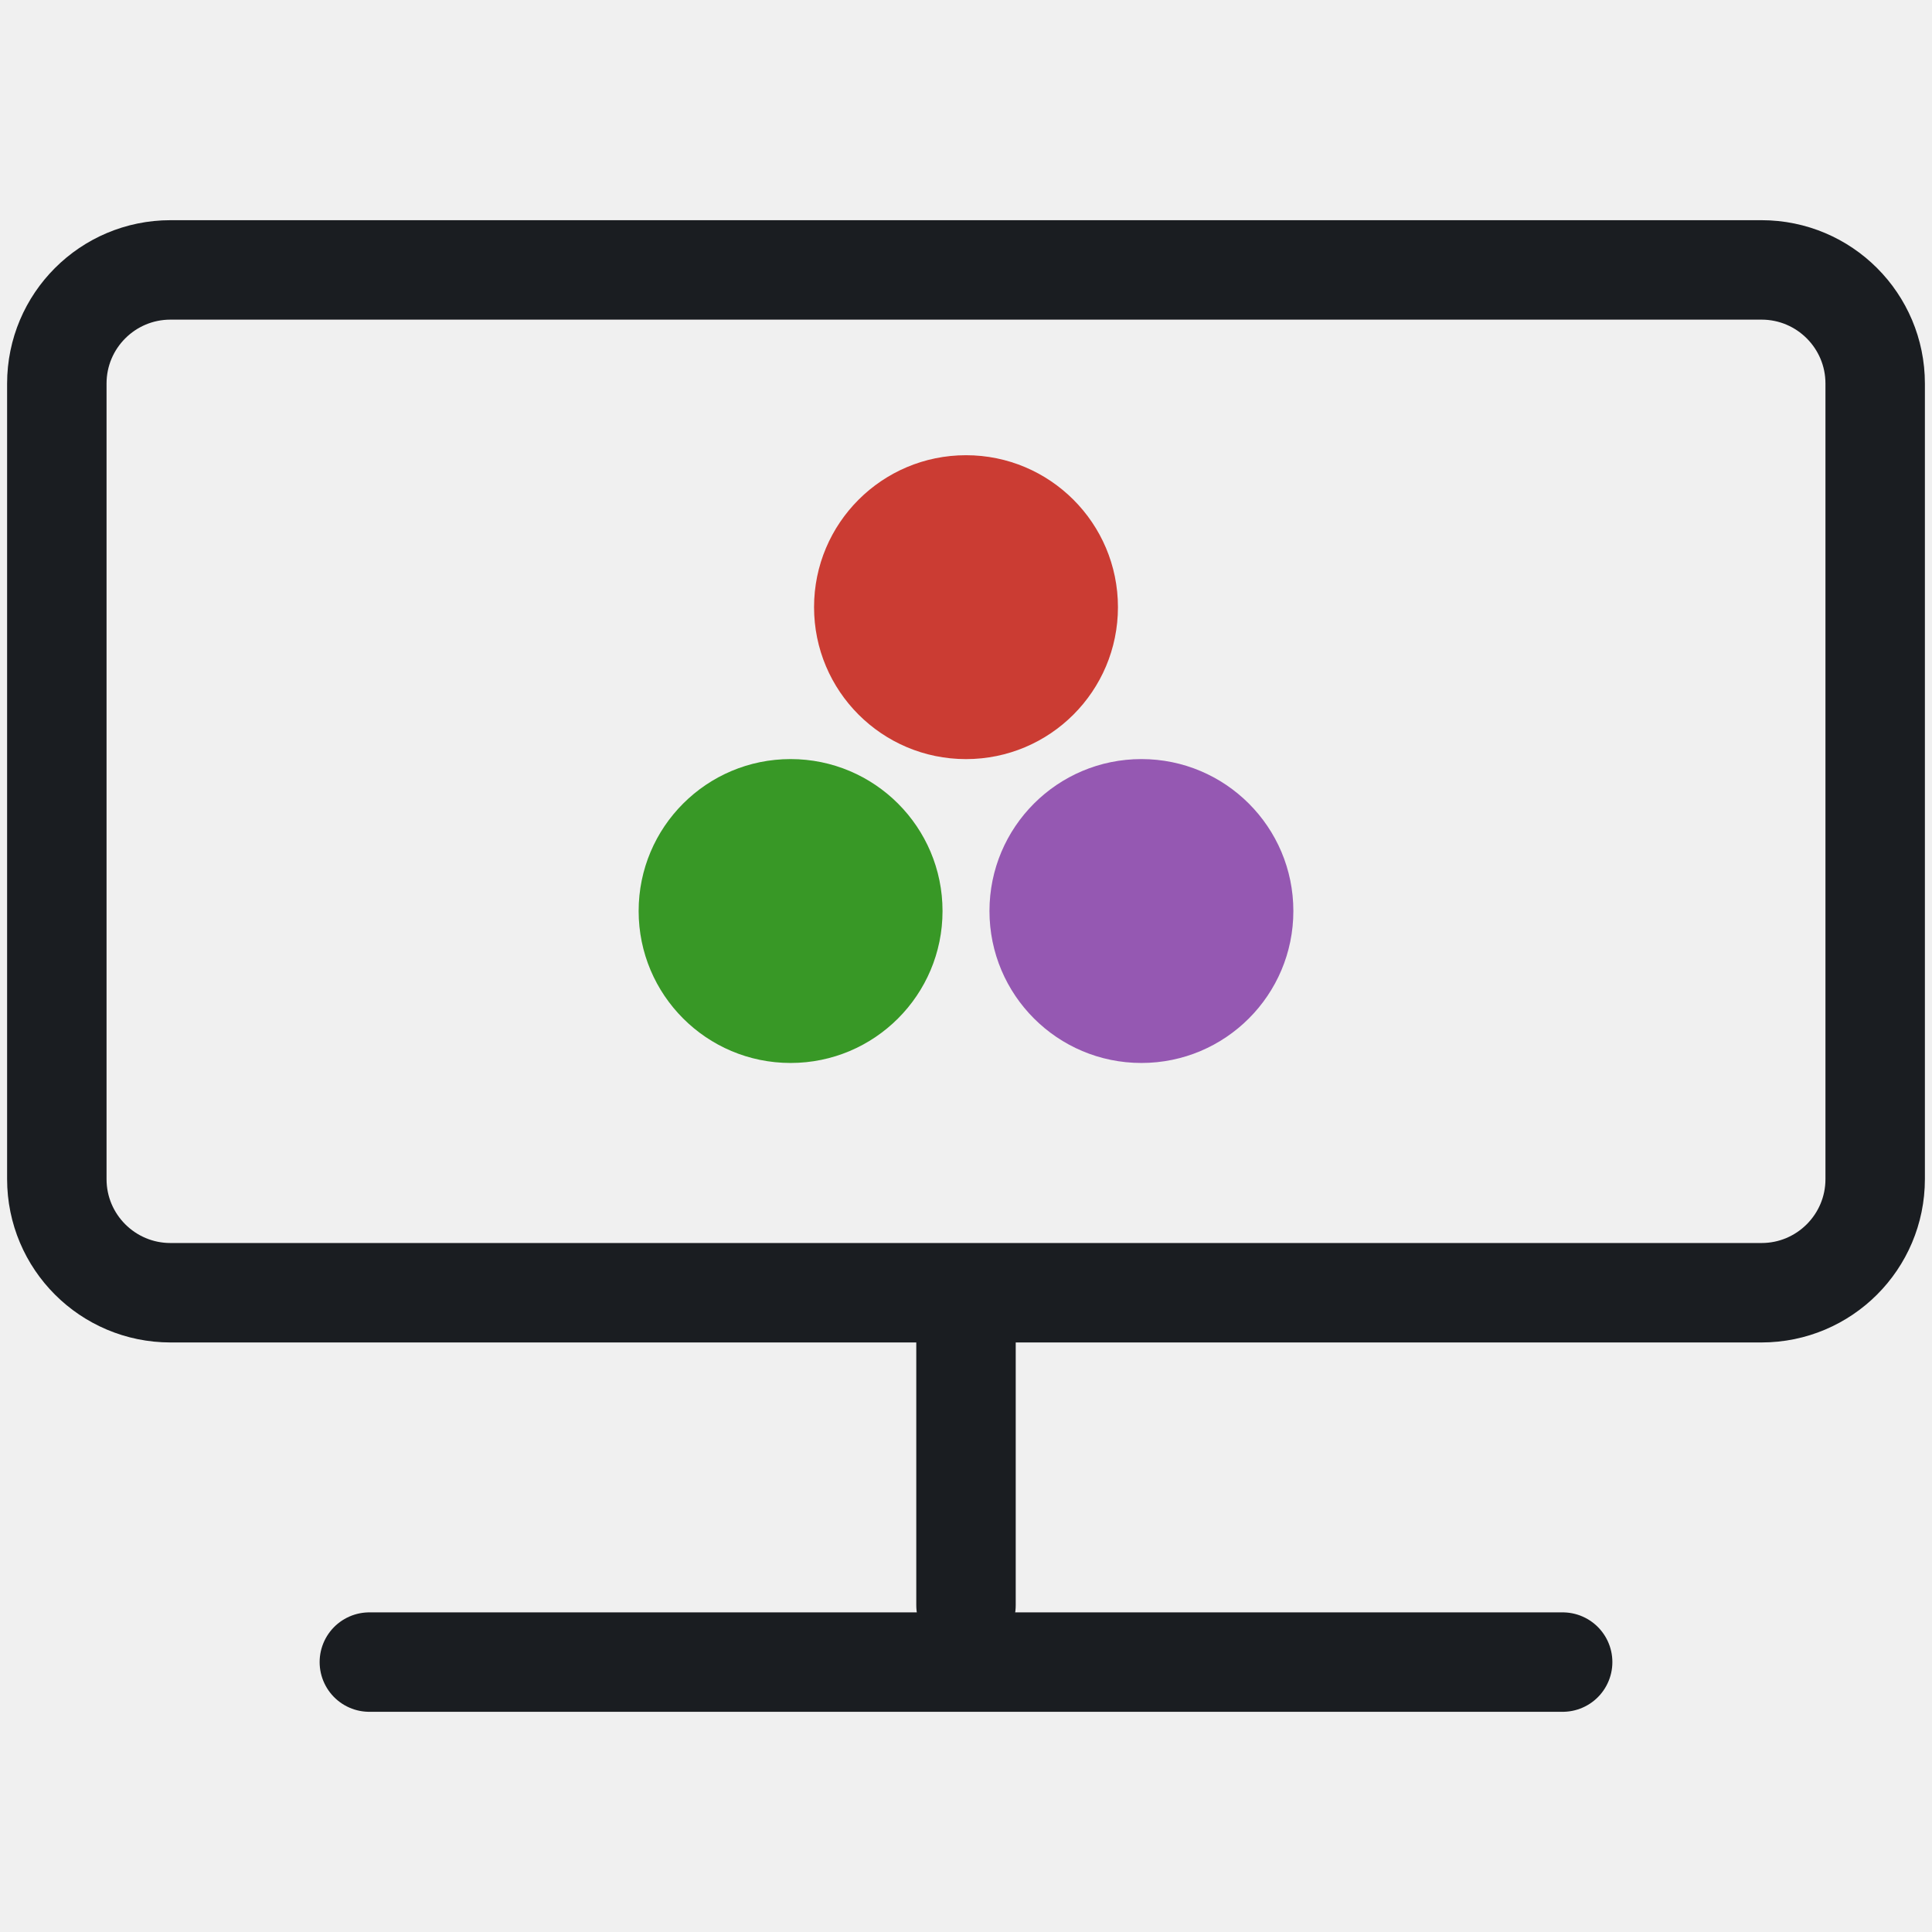
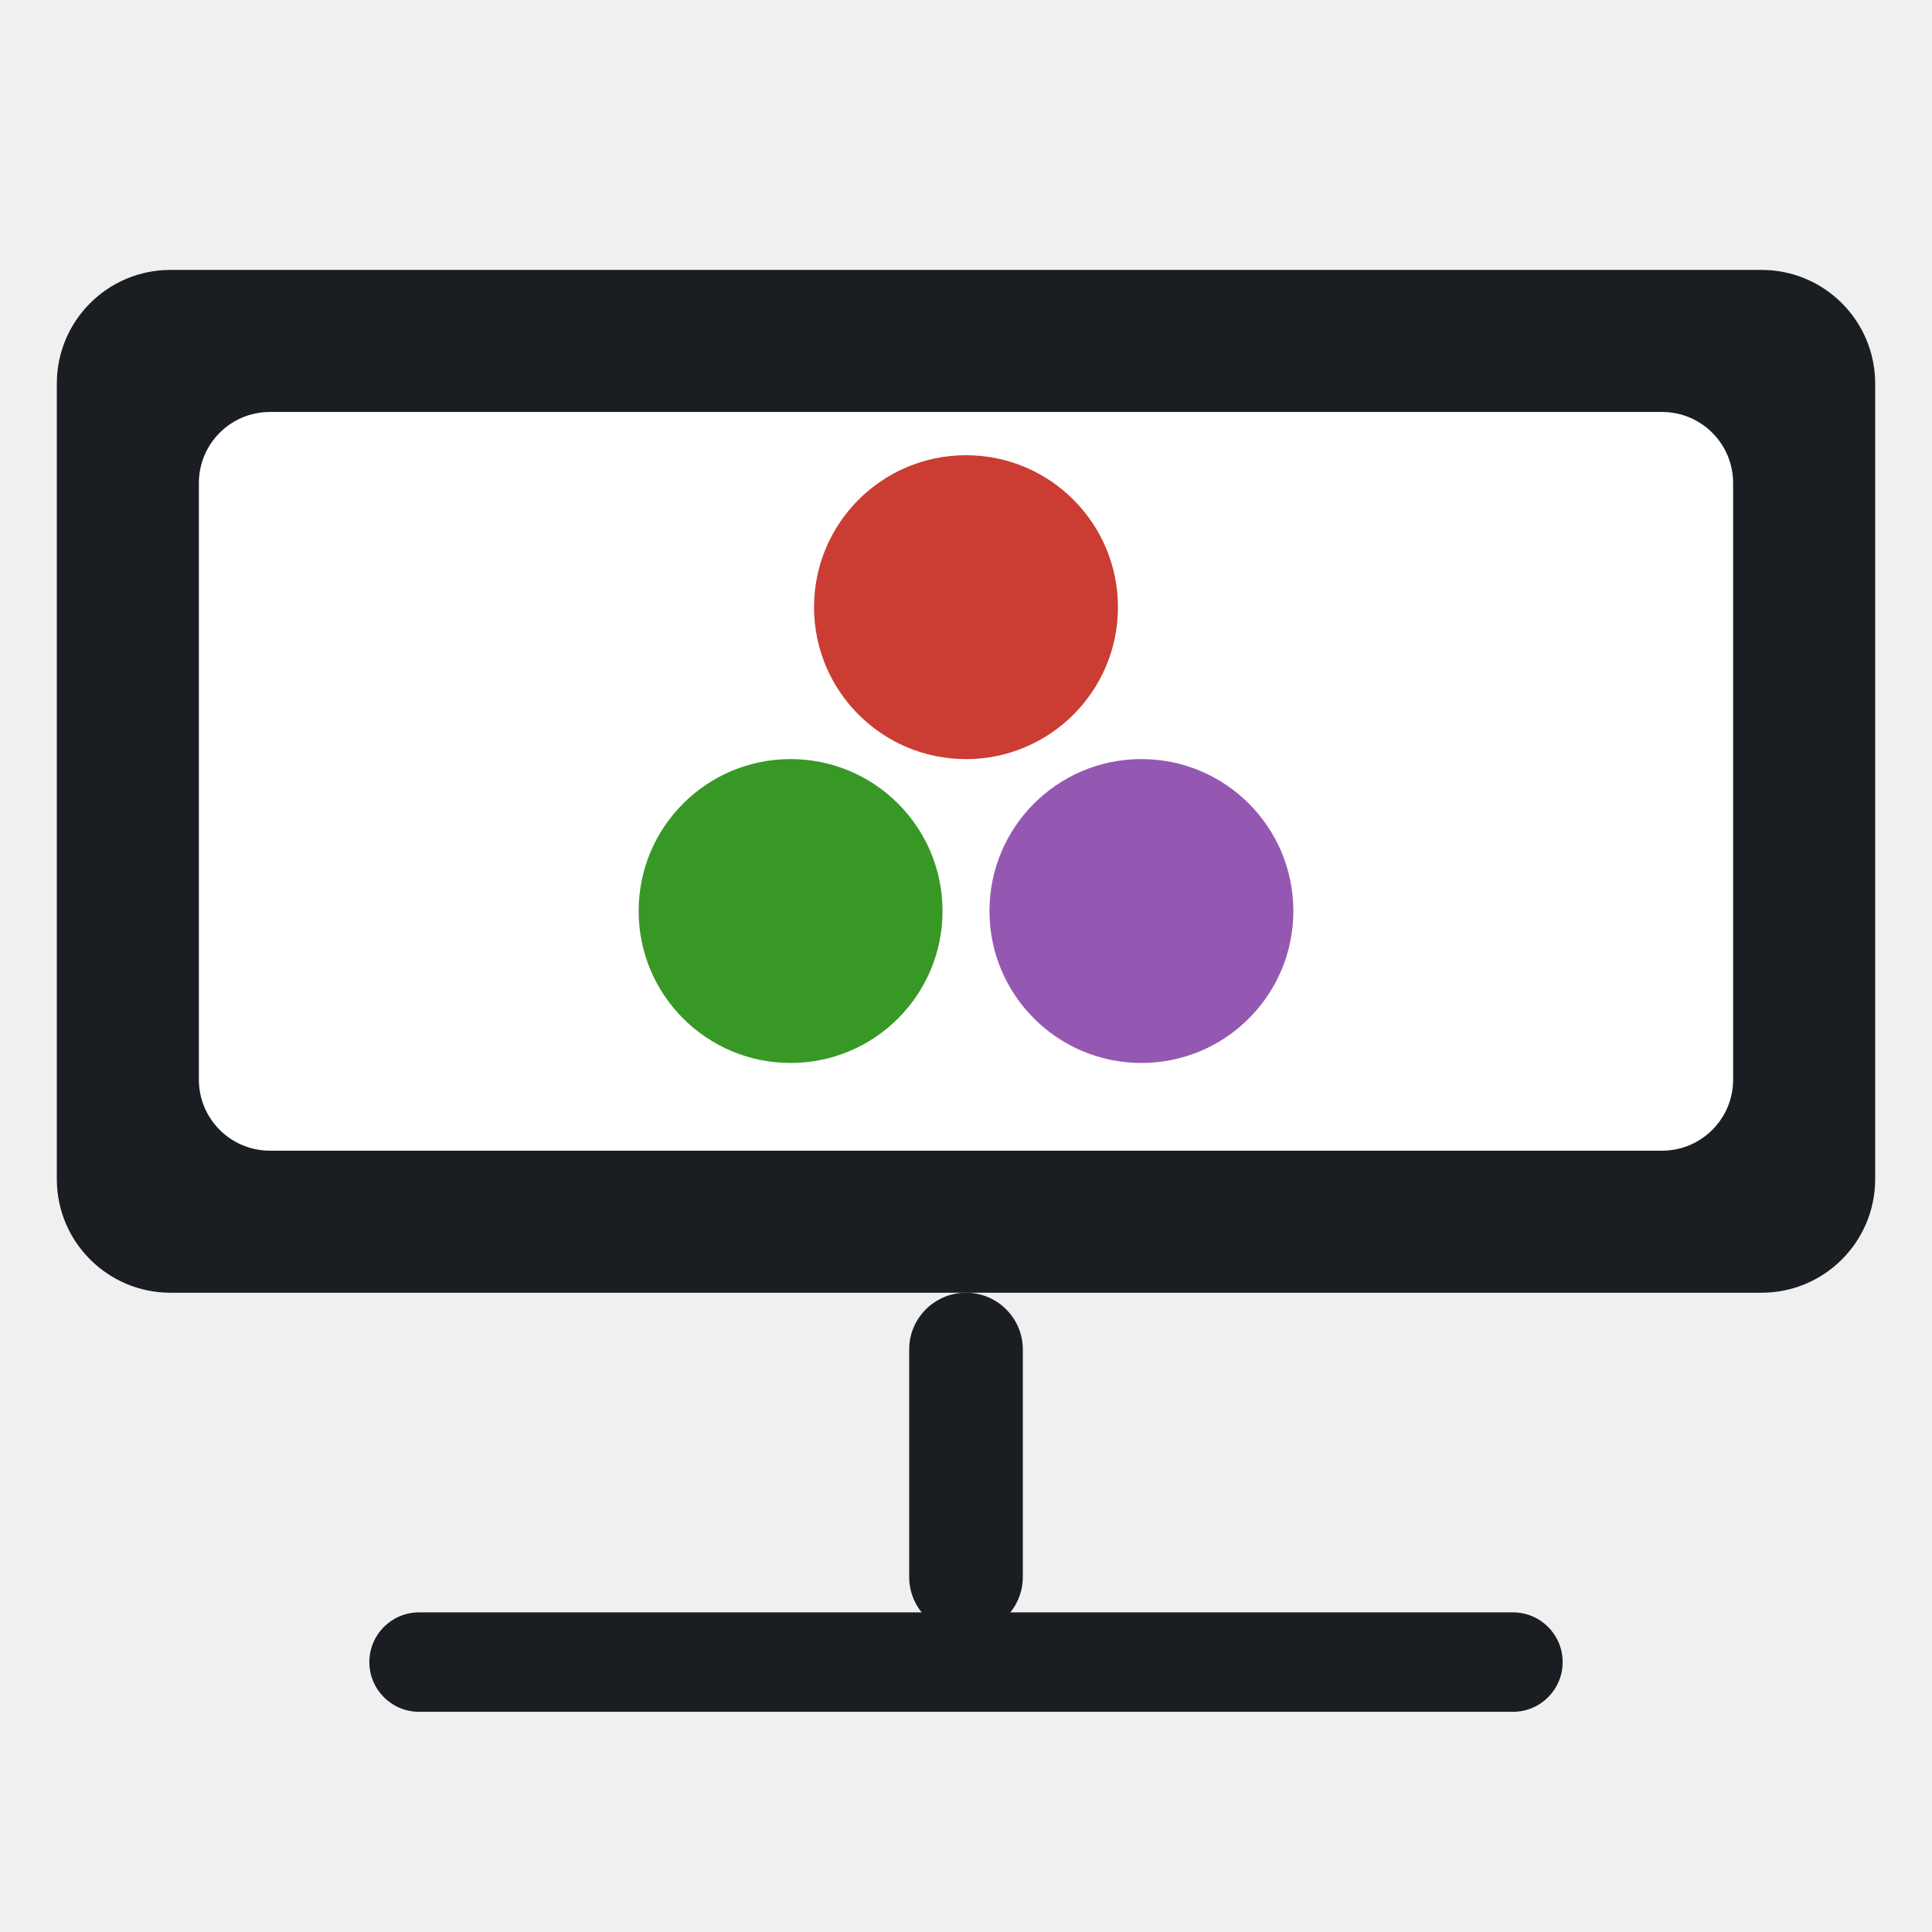
<svg xmlns="http://www.w3.org/2000/svg" viewBox="0 0 68 68" width="68" height="68">
-   <rect x="2.0" y="9.5" width="64" height="36" rx="4" fill="none" stroke="#1a1d21" stroke-width="3.5" stroke-linecap="round" stroke-linejoin="round" />
-   <line x1="34.0" y1="46.5" x2="34.0" y2="56.5" fill="none" stroke="#1a1d21" stroke-width="3.5" stroke-linecap="round" />
-   <line x1="13.0" y1="58.5" x2="55.0" y2="58.5" fill="none" stroke="#1a1d21" stroke-width="3.5" stroke-linecap="round" />
+   <rect x="2.0" y="9.5" width="64" height="36" rx="4" fill="#1a1d21" />
+   <rect x="7.0" y="14.5" width="54" height="26" rx="2.5" fill="#ffffff" />
+   <rect x="32.0" y="45.5" width="4" height="12" rx="2" fill="#1a1d21" />
+   <rect x="13.0" y="56.75" width="42" height="3.5" rx="1.75" fill="#1a1d21" />
  <circle cx="34.0" cy="21.37" r="5.348" fill="#cb3c33" />
  <circle cx="27.826" cy="32.065" r="5.348" fill="#389826" />
  <circle cx="40.174" cy="32.065" r="5.348" fill="#9558b2" />
</svg>
